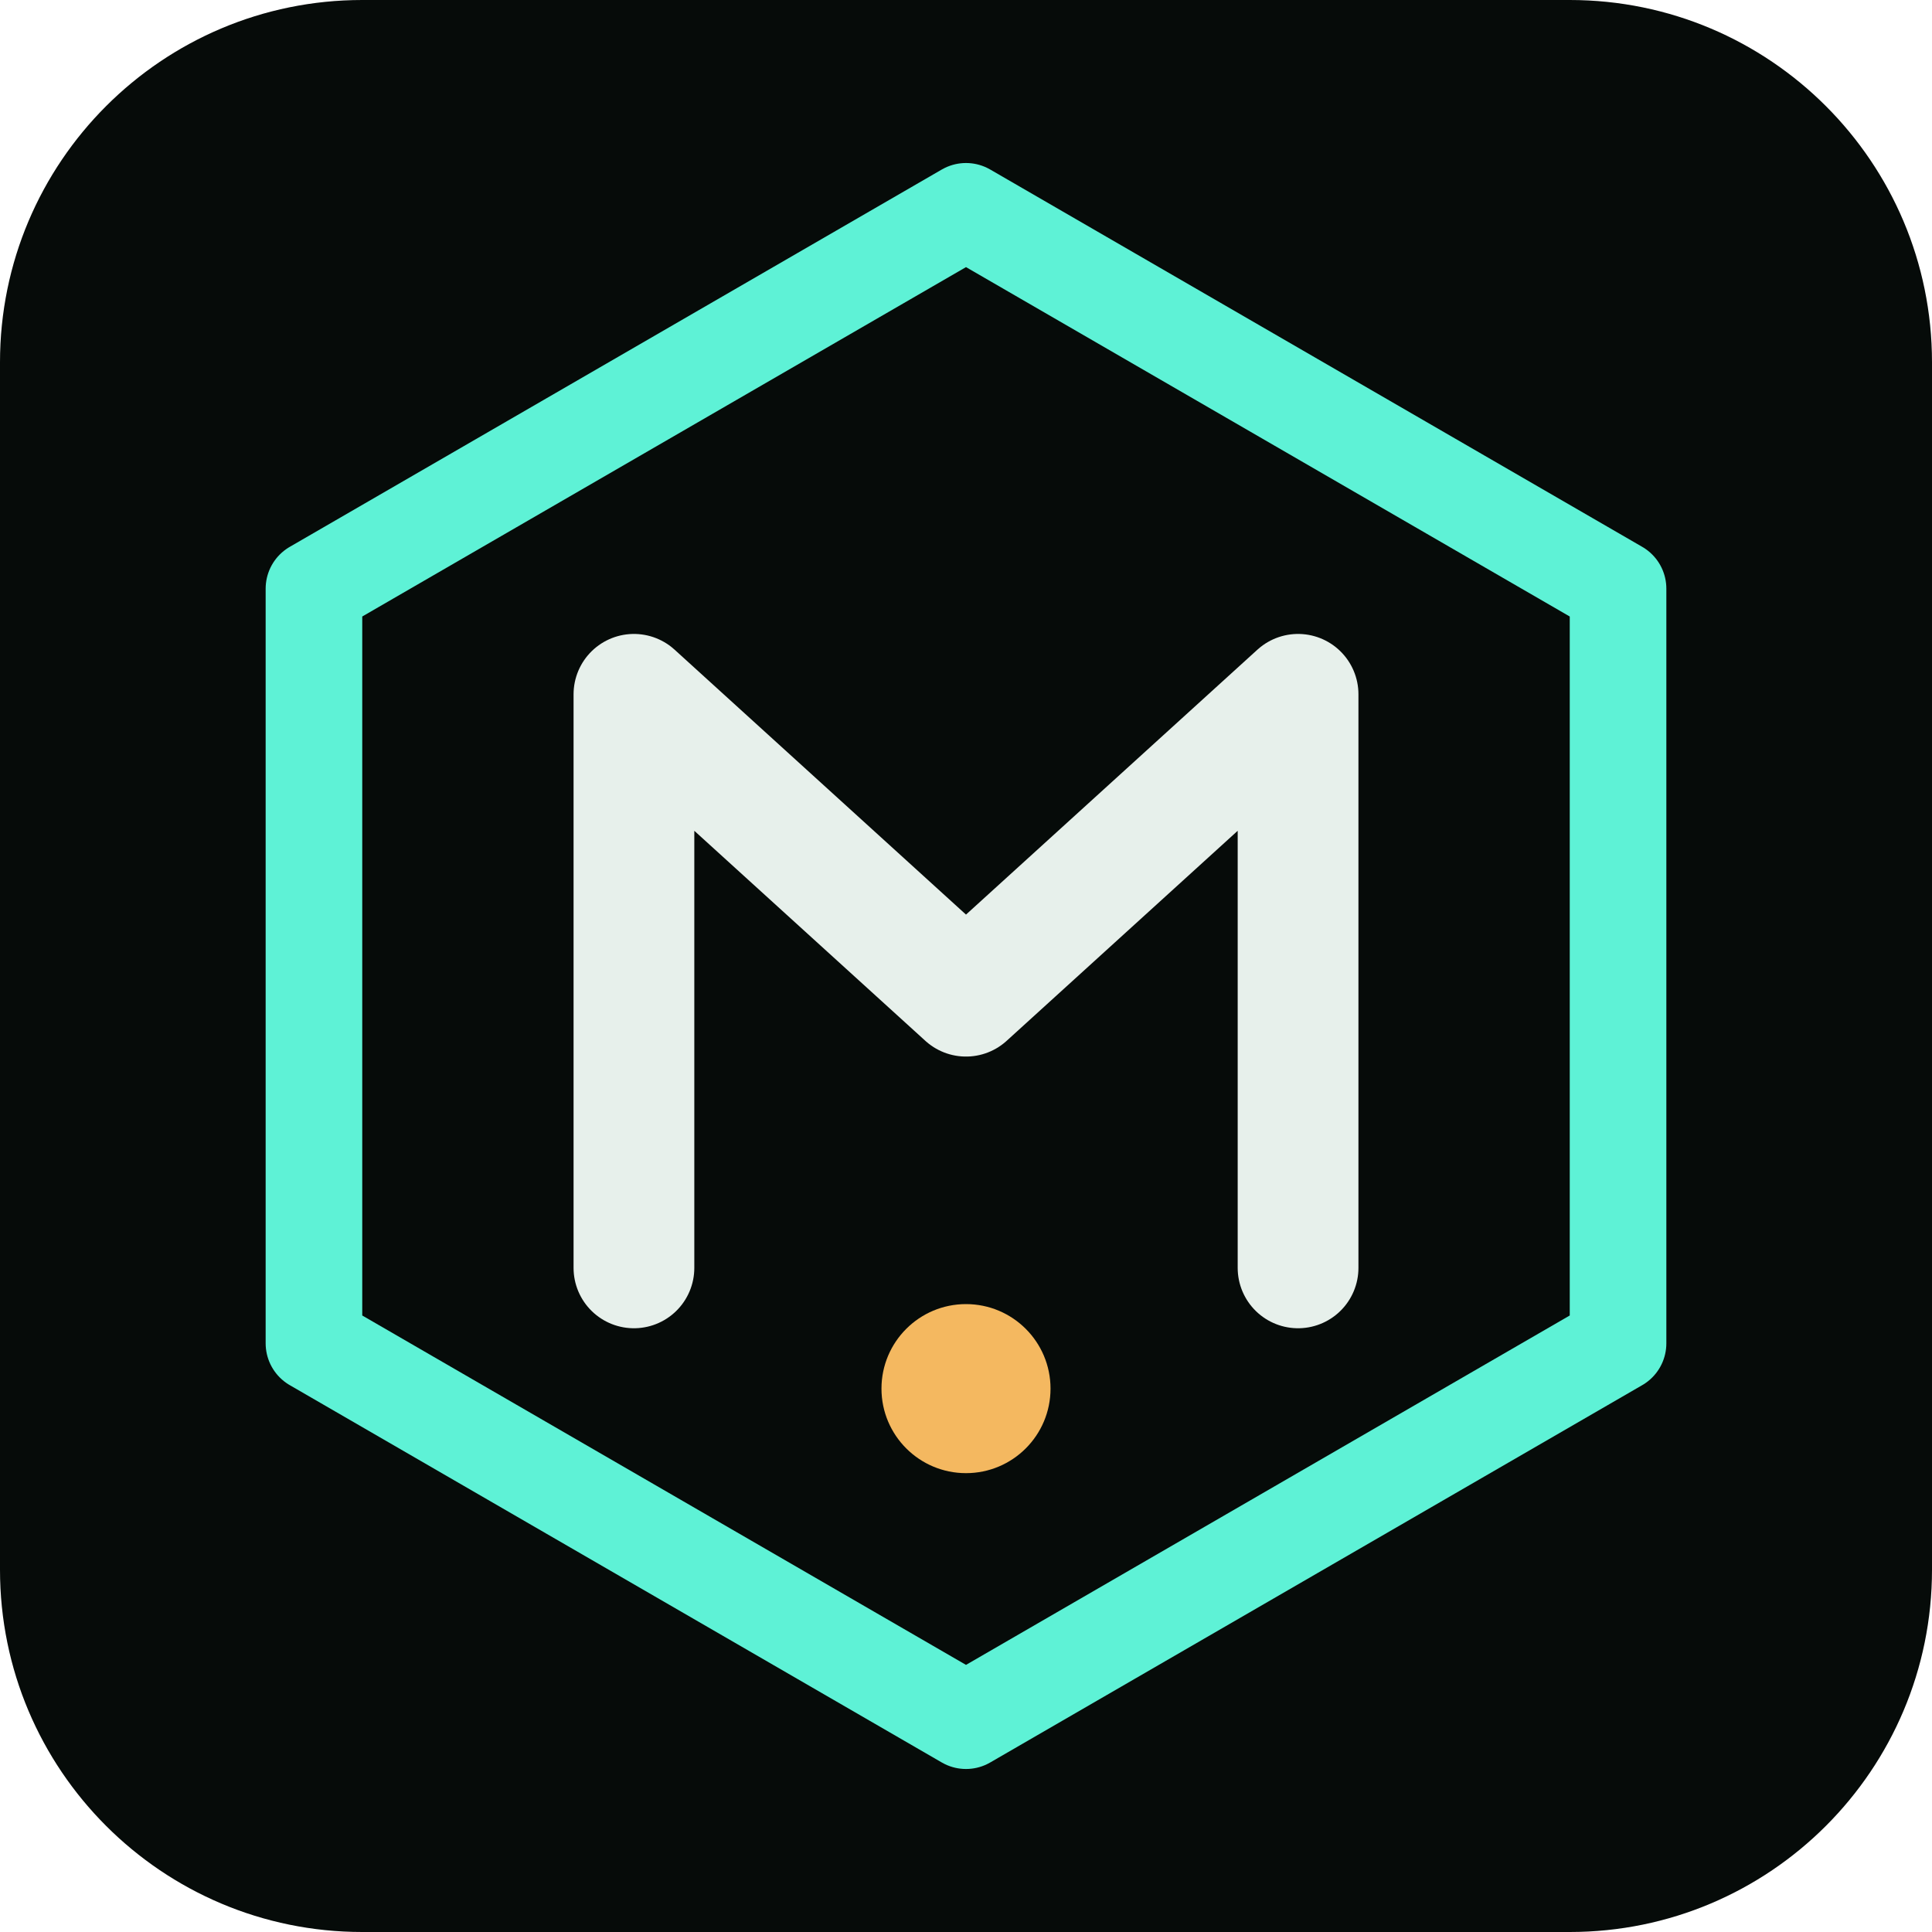
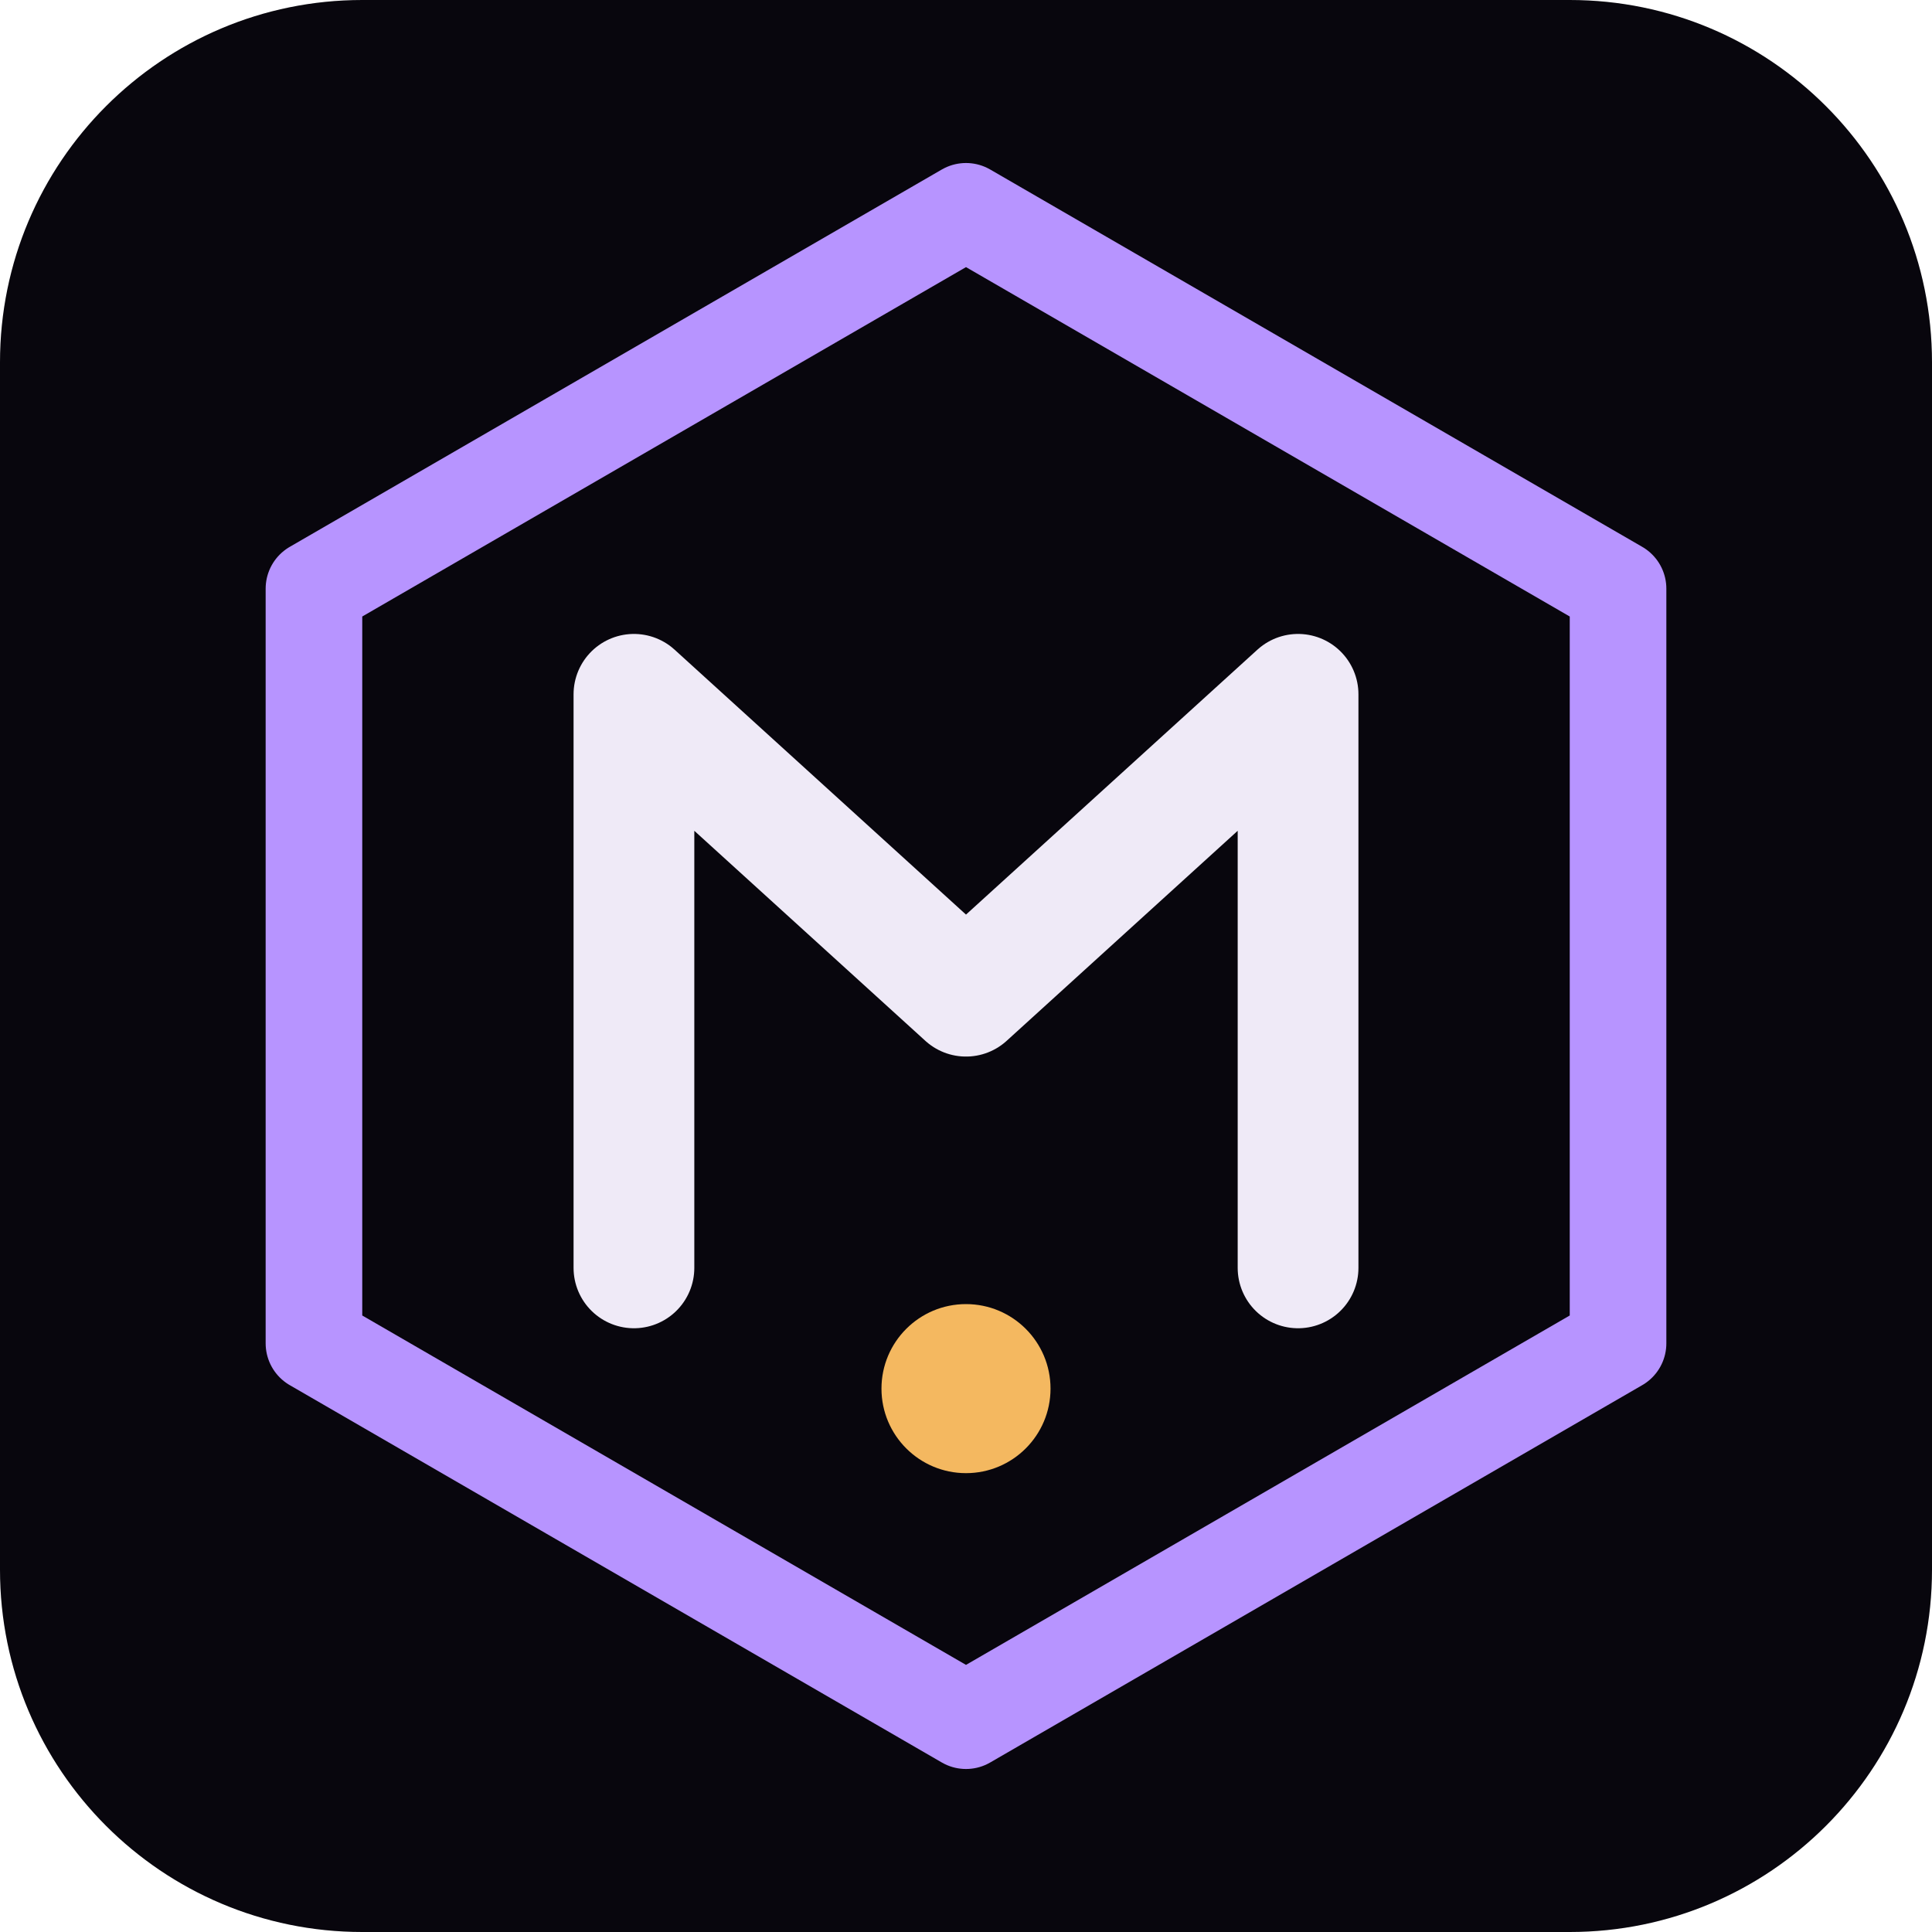
<svg xmlns="http://www.w3.org/2000/svg" viewBox="0 0 32 32">
-   <rect width="32" height="32" rx="6" fill="#060b09" />
-   <path d="M16 3.5 26.8 9.75v12.5L16 28.5 5.2 22.25V9.75Z" fill="none" stroke="#5ef2d6" stroke-width="1.6" stroke-linejoin="round" />
-   <path d="M10.5 21v-9.5l5.5 5 5.5-5V21" fill="none" stroke="#e7f0eb" stroke-width="2" stroke-linecap="round" stroke-linejoin="round" />
+   <rect width="32" height="32" rx="6" fill="#08060d" />
+   <path d="M16 3.5 26.8 9.75v12.5L16 28.5 5.2 22.25V9.75Z" fill="none" stroke="#b794ff" stroke-width="1.6" stroke-linejoin="round" />
+   <path d="M10.5 21v-9.5l5.5 5 5.5-5V21" fill="none" stroke="#efeaf7" stroke-width="2" stroke-linecap="round" stroke-linejoin="round" />
  <circle cx="16" cy="23" r="1.4" fill="#f4b860" />
</svg>
